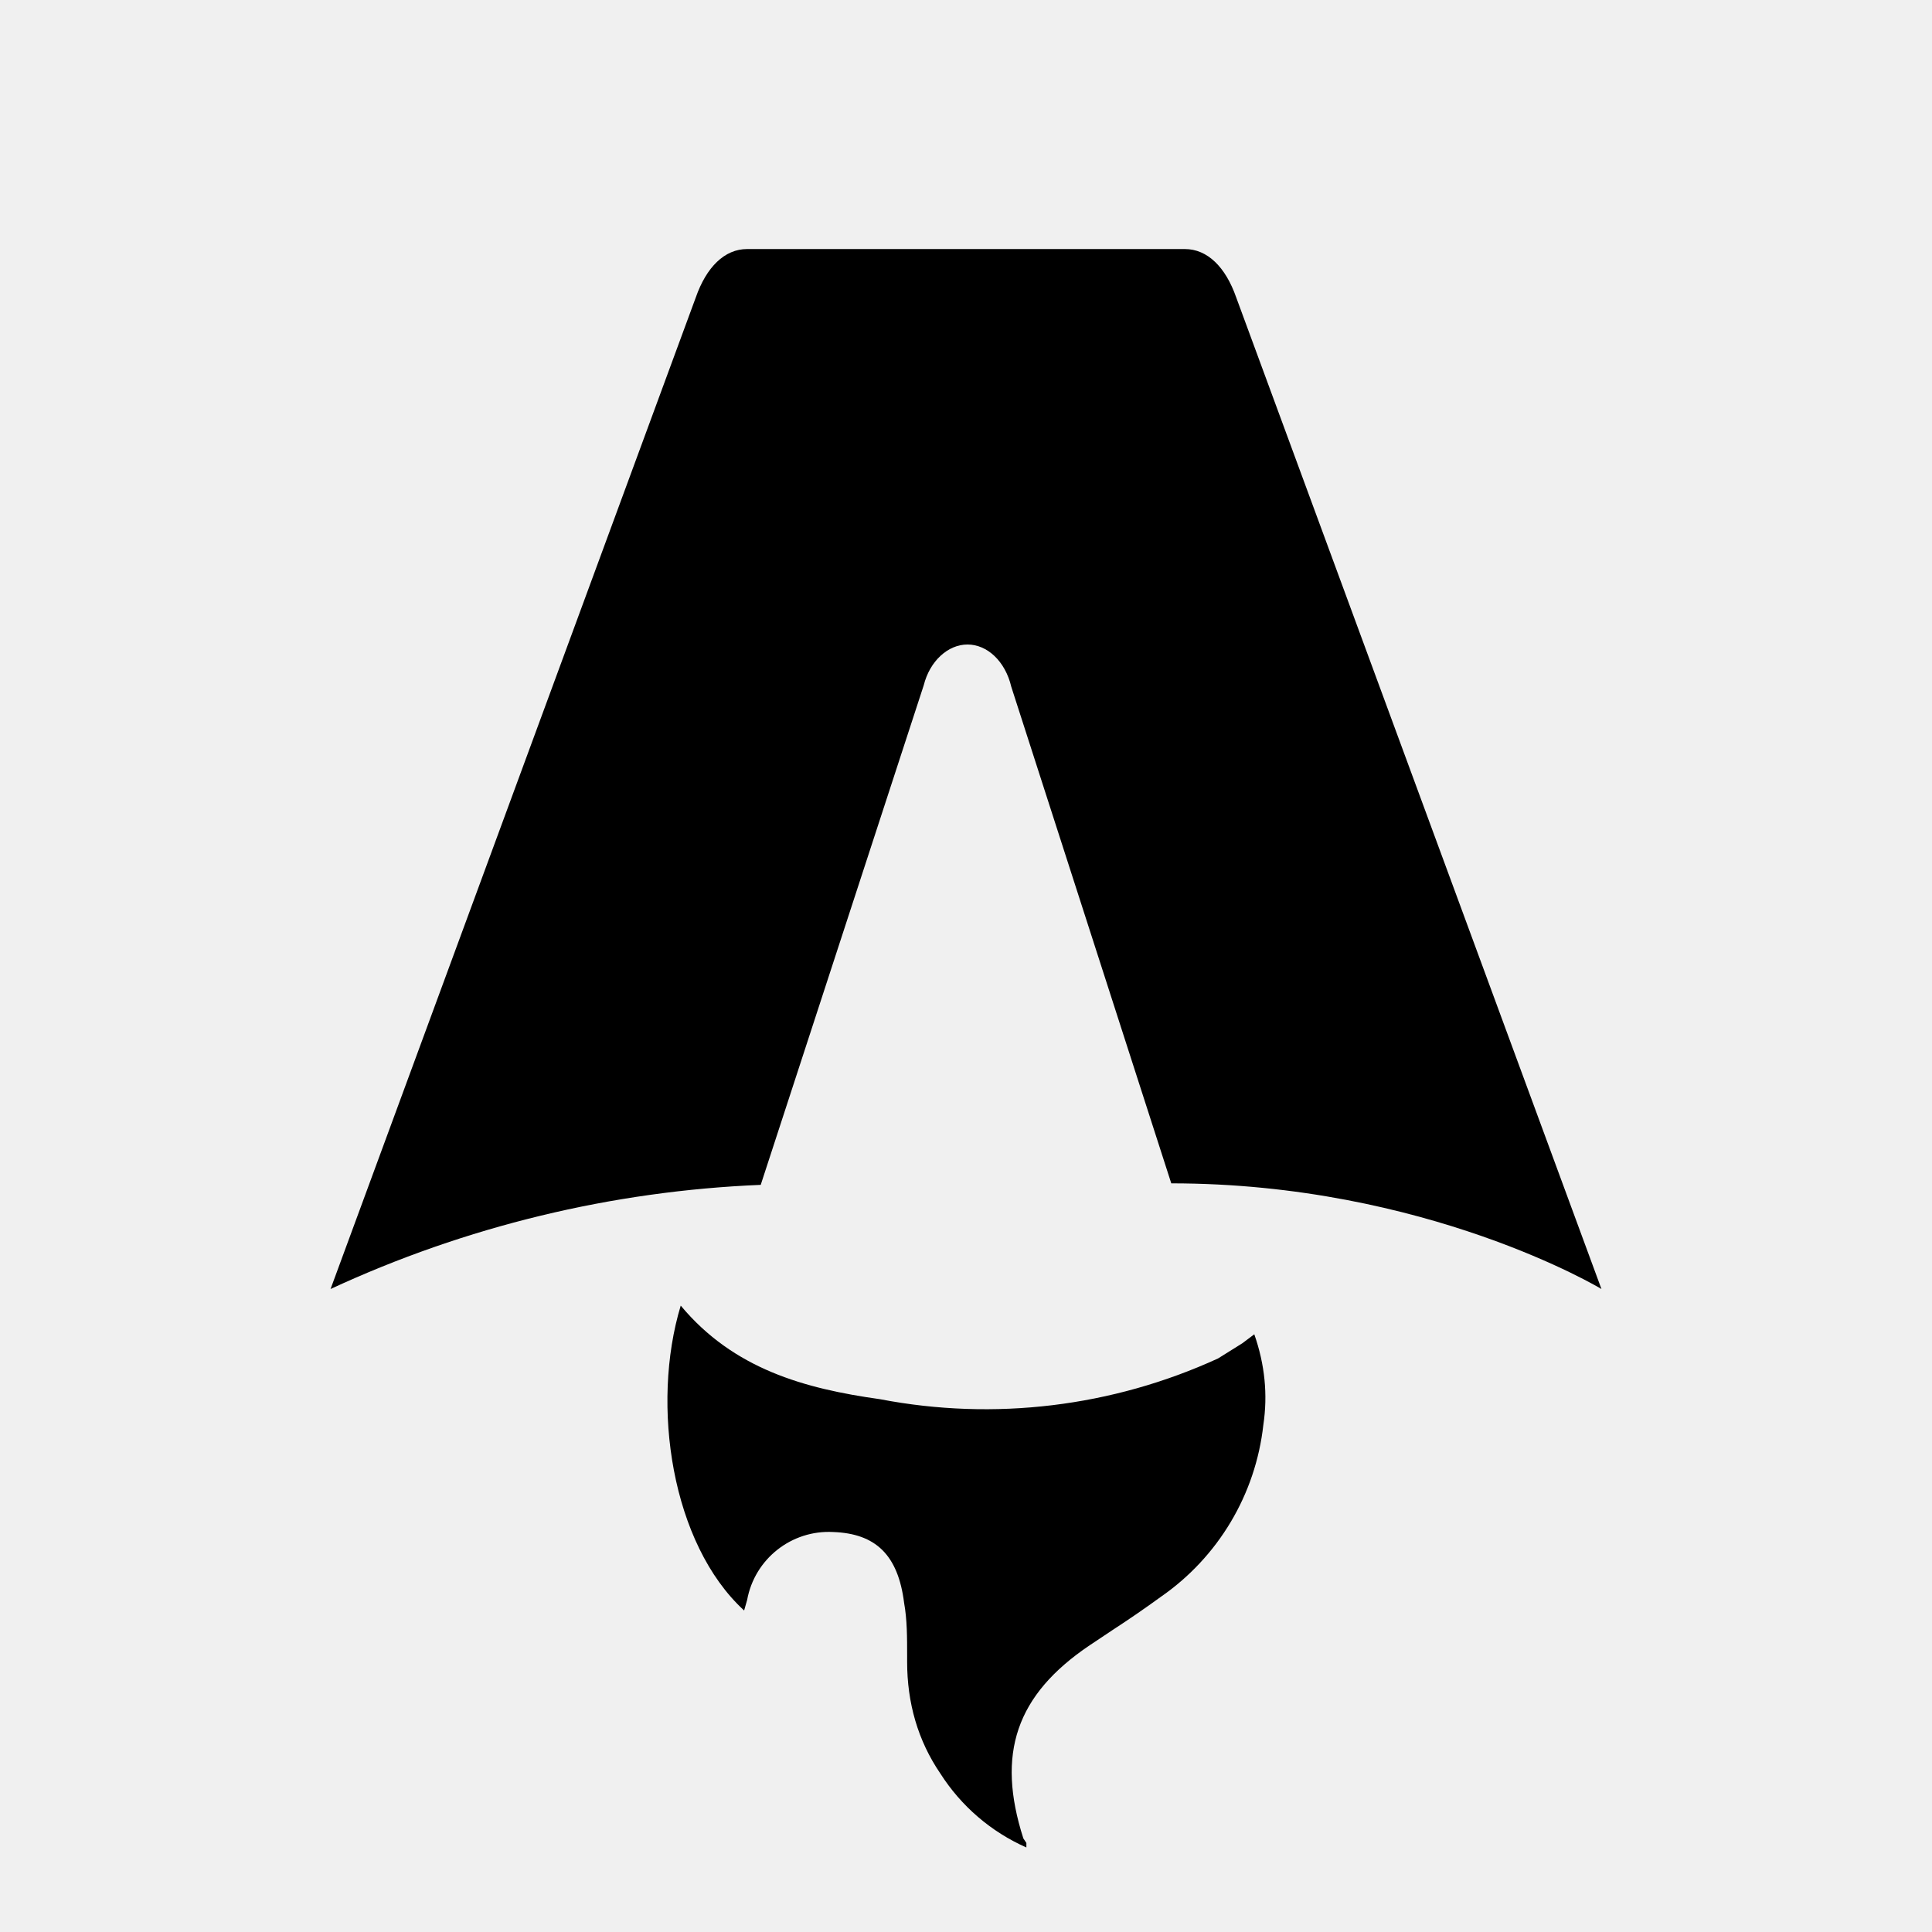
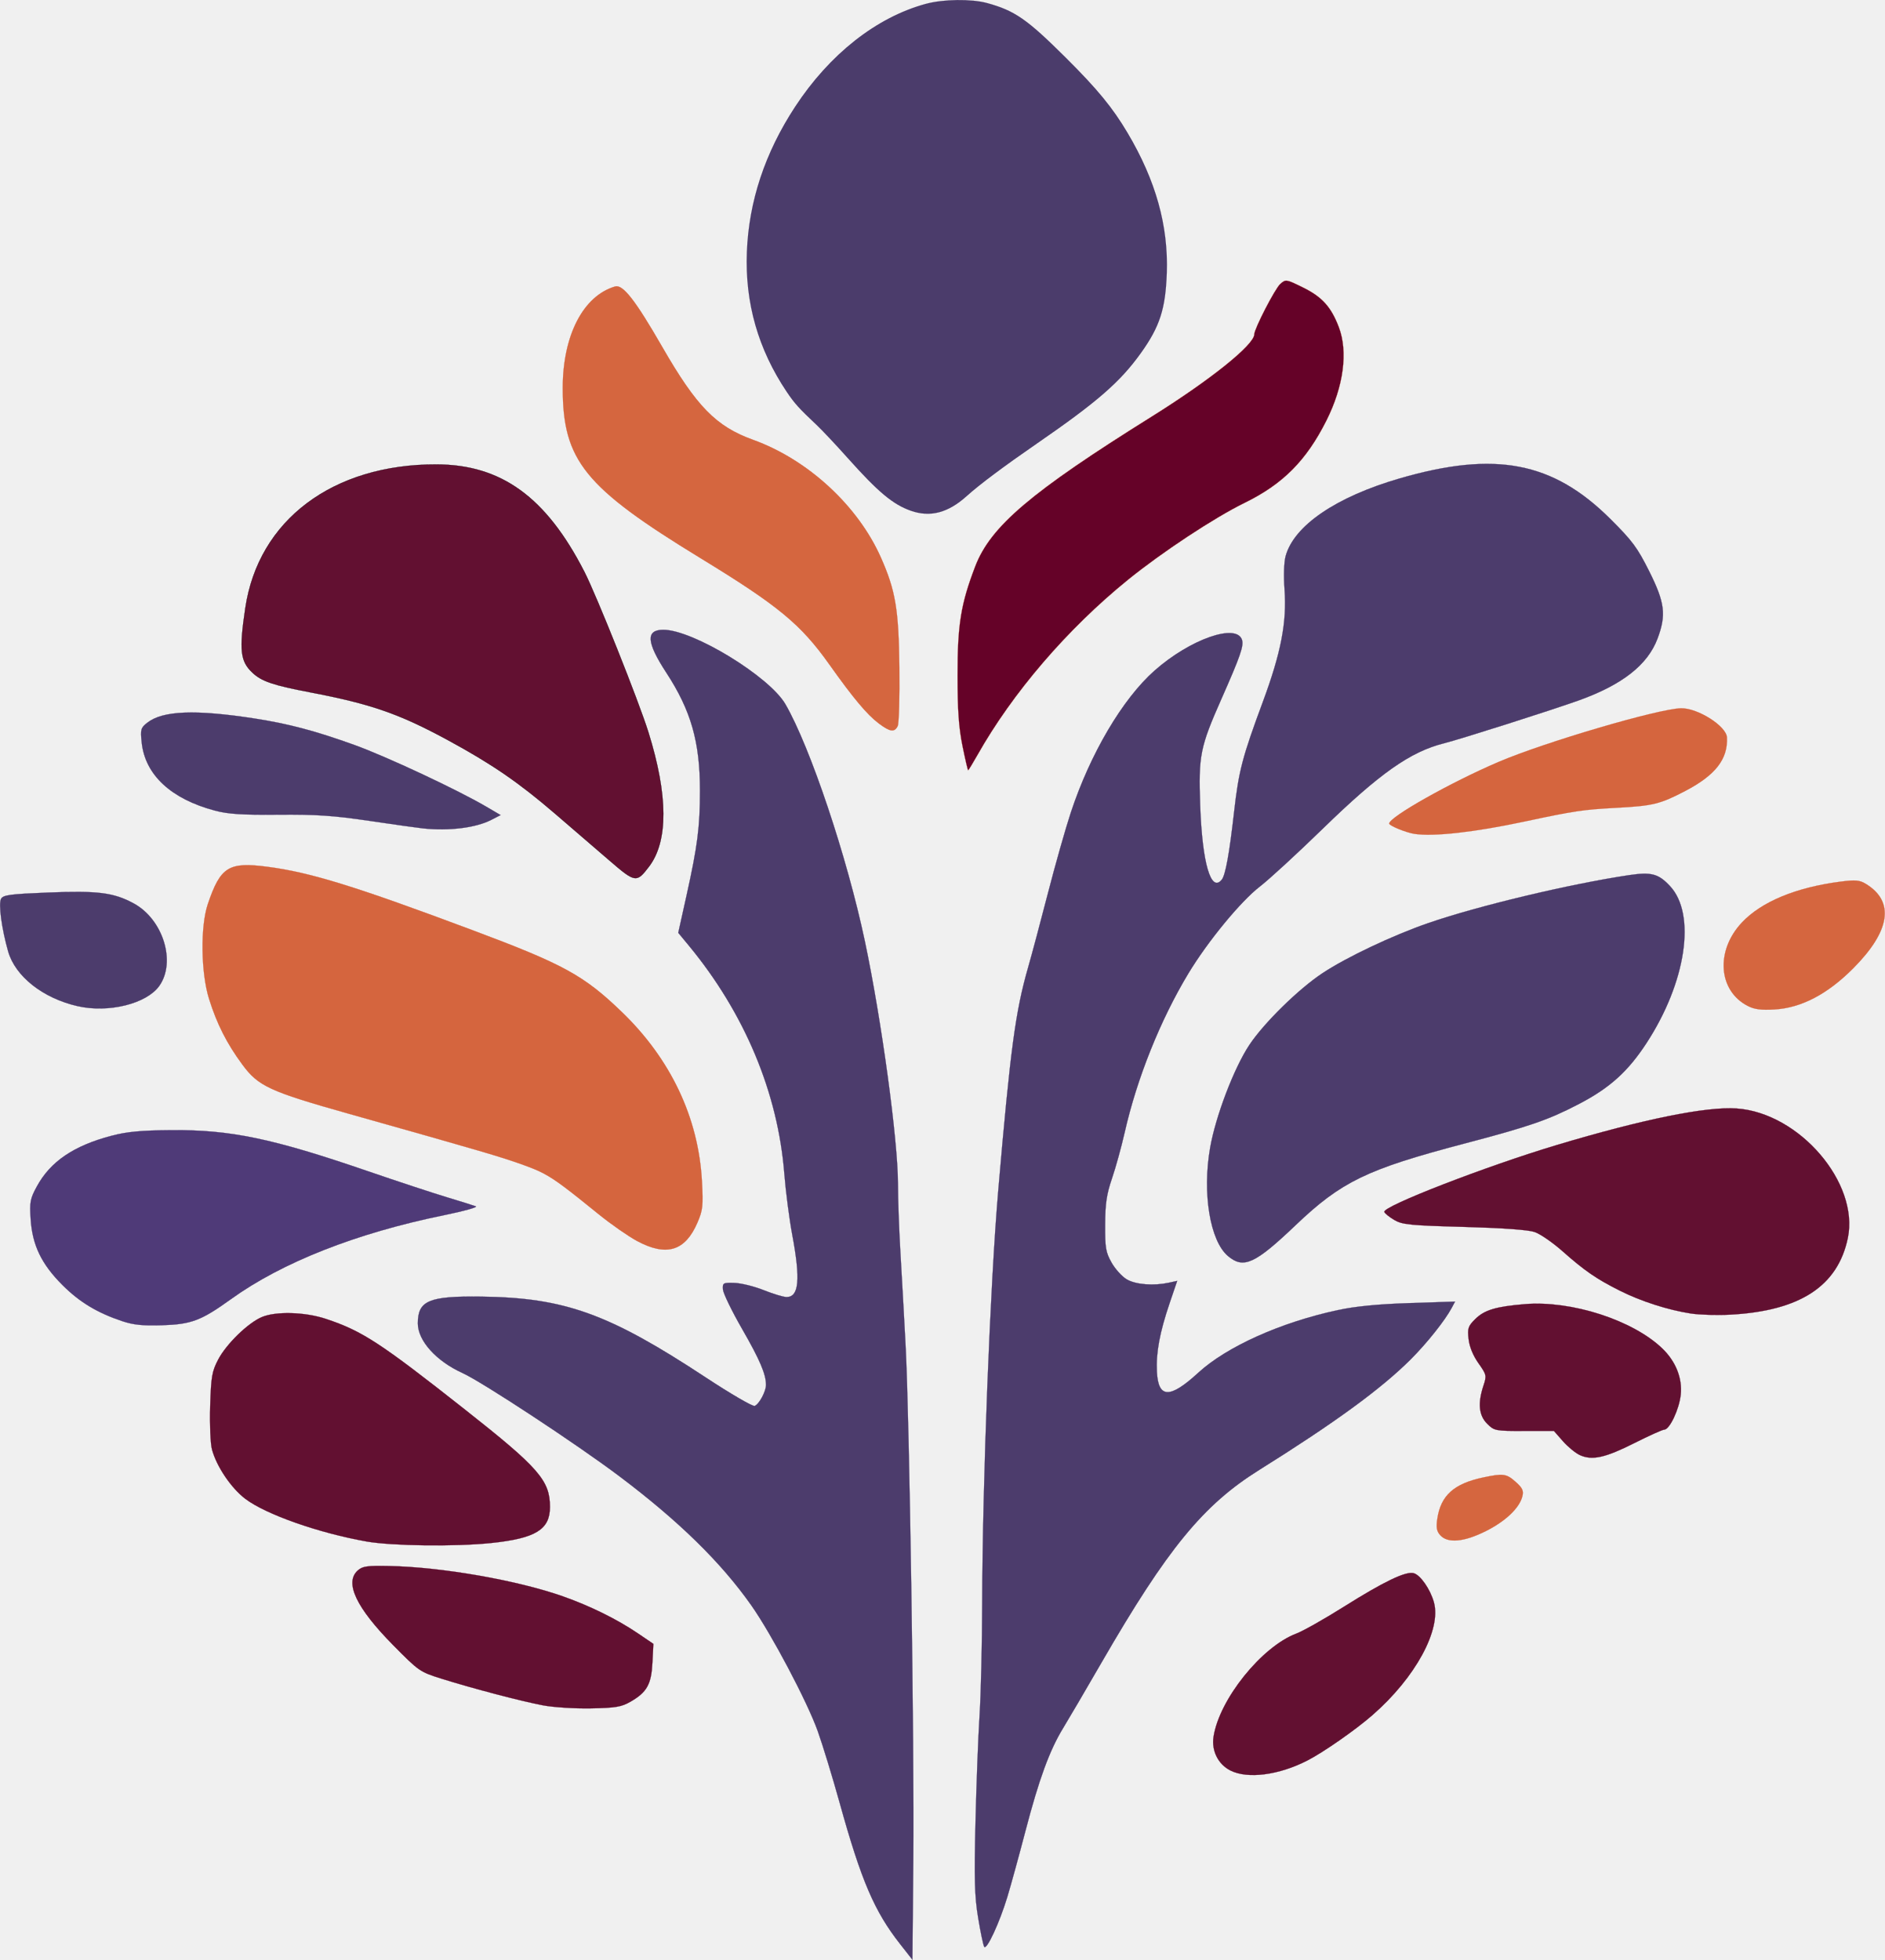
- <svg xmlns="http://www.w3.org/2000/svg" fill="none" viewBox="0 0 128 128">
-   <path d="M50.4 78.5a75.1 75.1 0 0 0-28.5 6.9l24.2-65.7c.7-2 1.9-3.2 3.4-3.2h29c1.5 0 2.7 1.2 3.4 3.2l24.2 65.7s-11.6-7-28.5-7L67 45.5c-.4-1.7-1.6-2.8-2.9-2.8-1.3 0-2.5 1.1-2.9 2.7L50.4 78.5Zm-1.1 28.2Zm-4.2-20.2c-2 6.6-.6 15.8 4.2 20.2a17.5 17.5 0 0 1 .2-.7 5.5 5.5 0 0 1 5.7-4.5c2.8.1 4.3 1.5 4.7 4.7.2 1.1.2 2.3.2 3.5v.4c0 2.7.7 5.2 2.2 7.4a13 13 0 0 0 5.7 4.9v-.3l-.2-.3c-1.8-5.6-.5-9.5 4.4-12.8l1.5-1a73 73 0 0 0 3.2-2.2 16 16 0 0 0 6.8-11.4c.3-2 .1-4-.6-6l-.8.6-1.6 1a37 37 0 0 1-22.4 2.7c-5-.7-9.7-2-13.2-6.2Z" />
-   <style>
-         path { fill: #000; }
-         @media (prefers-color-scheme: dark) {
-             path { fill: #FFF; }
-         }
-     </style>
+ <svg xmlns="http://www.w3.org/2000/svg" width="558.253" height="580.591" style="clip-rule:evenodd;fill-rule:evenodd;image-rendering:optimizeQuality;shape-rendering:geometricPrecision;text-rendering:geometricPrecision" version="1.1" id="svg336" xml:space="preserve">
+   <defs id="defs336" />
+   <g id="g43" transform="translate(-162.0573,-17.74417)">
+     <g id="g424" transform="translate(-545.8737,-104.2558)" style="clip-rule:evenodd;fill-rule:evenodd;image-rendering:optimizeQuality;shape-rendering:geometricPrecision;text-rendering:geometricPrecision">
+       <g id="g398-2-3" transform="matrix(0.6382633,0,0,0.6376405,942.1392,96.81208)" style="clip-rule:evenodd;fill-rule:evenodd;image-rendering:optimizeQuality;shape-rendering:geometricPrecision;text-rendering:geometricPrecision" />
+       <g id="g3">
+         <path style="clip-rule:evenodd;fill:#620f31;fill-opacity:0.996;fill-rule:evenodd;stroke:#610f31;stroke-width:0.056;stroke-dasharray:none;stroke-opacity:0.996;image-rendering:optimizeQuality;shape-rendering:geometricPrecision;text-rendering:geometricPrecision" d="m 868.756,627.157 c -6.509,-1.237 -20.849,-5.005 -30.119,-7.914 -6.346,-1.991 -6.667,-2.215 -14.309,-9.963 -10.888,-11.039 -14.419,-18.493 -10.45,-22.063 1.42,-1.277 2.748,-1.467 9.354,-1.335 15.518,0.308 37.919,4.224 51.43,8.991 8.085,2.852 16.042,6.781 22.213,10.969 l 4.573,3.103 -0.284,5.58 c -0.328,6.431 -1.643,8.765 -6.519,11.567 -2.674,1.536 -4.366,1.82 -11.719,1.961 -4.737,0.091 -11.096,-0.31 -14.171,-0.895 z" id="path408-7" />
+         <path style="clip-rule:evenodd;fill:#620f31;fill-opacity:0.996;fill-rule:evenodd;stroke:#610f31;stroke-width:0.056;stroke-dasharray:none;stroke-opacity:0.996;image-rendering:optimizeQuality;shape-rendering:geometricPrecision;text-rendering:geometricPrecision" d="m 1072.38,646.47 c -3.627,-1.812 -5.657,-5.829 -5.033,-9.96 1.673,-11.074 14.253,-26.758 24.564,-30.626 1.933,-0.725 8.229,-4.282 13.989,-7.904 11.883,-7.472 18.359,-10.59 20.718,-9.977 1.989,0.517 4.937,4.751 6.008,8.629 2.243,8.123 -5.482,22.313 -18.186,33.402 -5.058,4.416 -14.554,11.039 -19.336,13.486 -8.433,4.316 -17.605,5.507 -22.724,2.95 z" id="path409-1" />
+         <path style="clip-rule:evenodd;fill:#620f31;fill-opacity:0.996;fill-rule:evenodd;stroke:#610f31;stroke-width:0.056;stroke-dasharray:none;stroke-opacity:0.996;image-rendering:optimizeQuality;shape-rendering:geometricPrecision;text-rendering:geometricPrecision" d="m 1175.881,553.04 c -1.297,-0.588 -3.562,-2.438 -5.033,-4.112 l -2.674,-3.043 h -8.814 c -8.572,0 -8.873,-0.059 -10.965,-2.148 -2.466,-2.462 -2.821,-6.051 -1.113,-11.228 1.004,-3.041 0.954,-3.269 -1.471,-6.708 -1.602,-2.273 -2.655,-4.851 -2.912,-7.13 -0.359,-3.184 -0.152,-3.821 1.915,-5.888 2.729,-2.729 6.131,-3.76 14.745,-4.471 13.807,-1.139 31.993,4.73 40.724,13.143 3.975,3.83 5.951,8.785 5.447,13.663 -0.447,4.33 -3.302,10.377 -4.899,10.377 -0.521,0 -4.501,1.791 -8.844,3.981 -8.62,4.346 -12.492,5.203 -16.108,3.565 z" id="path410-0" />
+         <path style="clip-rule:evenodd;fill:#620f31;fill-opacity:0.996;fill-rule:evenodd;stroke:#610f31;stroke-width:0.056;stroke-dasharray:none;stroke-opacity:0.996;image-rendering:optimizeQuality;shape-rendering:geometricPrecision;text-rendering:geometricPrecision" d="m 1208.708,511.083 c -6.801,-1.051 -14.766,-3.615 -21.06,-6.779 -6.911,-3.474 -10.395,-5.876 -16.976,-11.704 -2.873,-2.544 -6.564,-5.087 -8.203,-5.65 -1.914,-0.658 -9.404,-1.2 -20.948,-1.517 -16.041,-0.44 -18.255,-0.661 -20.64,-2.059 -1.469,-0.862 -2.794,-1.934 -2.944,-2.383 -0.55,-1.65 30.2,-13.568 51.256,-19.867 25.503,-7.629 44.157,-11.408 53.134,-10.766 18.531,1.326 36.283,22.031 32.893,38.363 -2.962,14.266 -14.185,21.59 -34.793,22.705 -3.867,0.209 -9.141,0.054 -11.719,-0.344 z" id="path411-7" />
+         <path style="clip-rule:evenodd;fill:#620f31;fill-opacity:0.996;fill-rule:evenodd;stroke:#610f31;stroke-width:0.056;stroke-dasharray:none;stroke-opacity:0.996;image-rendering:optimizeQuality;shape-rendering:geometricPrecision;text-rendering:geometricPrecision" d="m 816.521,578.623 c -14.182,-2.511 -29.846,-8.021 -35.938,-12.641 -4.186,-3.176 -8.507,-9.571 -9.862,-14.596 -0.47,-1.744 -0.704,-7.368 -0.537,-12.891 0.264,-8.717 0.522,-10.229 2.34,-13.719 2.41,-4.625 8.845,-10.9 12.958,-12.636 4.176,-1.762 12.81,-1.516 18.978,0.541 10.801,3.602 16.002,6.997 41.357,26.995 21.763,17.165 25,20.885 25,28.734 0,6.67 -4.239,9.274 -17.352,10.658 -10.509,1.109 -29.451,0.881 -36.945,-0.446 z" id="path412-3" />
+         <path style="clip-rule:evenodd;fill:#620f31;fill-opacity:0.996;fill-rule:evenodd;stroke:#000000;stroke-width:0.056;stroke-dasharray:none;stroke-opacity:1;image-rendering:optimizeQuality;shape-rendering:geometricPrecision;text-rendering:geometricPrecision" d="m 888.363,376.845 c -3.849,-3.317 -11.079,-9.542 -16.066,-13.833 -10.708,-9.213 -18.724,-14.714 -31.709,-21.76 -14.385,-7.806 -22.768,-10.723 -40.589,-14.125 -11.21,-2.14 -14.561,-3.275 -17.315,-5.866 -3.598,-3.384 -3.956,-6.642 -2.104,-19.127 3.866,-26.065 25.925,-42.646 56.624,-42.565 19.219,0.051 32.488,9.683 43.818,31.808 3.601,7.031 16.073,38.293 18.951,47.498 5.852,18.721 5.912,32.326 0.176,39.846 -3.7,4.852 -4.041,4.797 -11.786,-1.877 z" id="path413-4" />
+         <path style="clip-rule:evenodd;fill:#650128;fill-opacity:0.996;fill-rule:evenodd;stroke:#d5653e;stroke-width:0.056;stroke-dasharray:none;stroke-opacity:0.996;image-rendering:optimizeQuality;shape-rendering:geometricPrecision;text-rendering:geometricPrecision" d="m 992.985,342.955 c -1.1,-5.431 -1.464,-10.624 -1.464,-20.898 0,-15.102 0.986,-21.179 5.238,-32.281 4.55,-11.881 16.478,-22.011 52.184,-44.316 17.46,-10.907 30.469,-21.343 30.469,-24.442 0,-1.61 6.155,-13.543 7.682,-14.893 1.652,-1.46 1.738,-1.447 6.758,1.024 5.656,2.784 8.342,5.756 10.618,11.746 2.778,7.311 1.427,17.525 -3.659,27.66 -5.958,11.871 -12.884,18.843 -24.25,24.409 -9.02,4.417 -24.494,14.628 -34.609,22.837 -17.919,14.543 -34.119,33.421 -44.531,51.89 -1.393,2.471 -2.631,4.492 -2.752,4.492 -0.12,0 -0.878,-3.252 -1.683,-7.227 z" id="path418-0" />
+       </g>
+       <g id="g4">
+         <path style="clip-rule:evenodd;fill:#d5663f;fill-opacity:0.996;fill-rule:evenodd;stroke:#d5653e;stroke-width:0.056;stroke-dasharray:none;stroke-opacity:0.996;image-rendering:optimizeQuality;shape-rendering:geometricPrecision;text-rendering:geometricPrecision" d="m 1225.599,419.99 c -8.764,-4.484 -9.626,-16.312 -1.799,-24.679 5.79,-6.19 16.028,-10.442 29.255,-12.151 4.436,-0.573 5.638,-0.467 7.491,0.66 8.594,5.226 7.289,13.949 -3.744,25.027 -7.619,7.65 -15.344,11.694 -23.255,12.173 -3.982,0.241 -5.968,-0.017 -7.948,-1.03 z" id="path416-5" />
+         <path style="clip-rule:evenodd;fill:#d5663f;fill-opacity:0.996;fill-rule:evenodd;stroke:#d5653e;stroke-width:0.056;stroke-dasharray:none;stroke-opacity:0.996;image-rendering:optimizeQuality;shape-rendering:geometricPrecision;text-rendering:geometricPrecision" d="m 1134.517,576.775 c -1.083,-1.196 -1.275,-2.272 -0.88,-4.908 1.032,-6.882 4.92,-10.377 13.586,-12.214 5.946,-1.26 6.88,-1.131 9.638,1.333 2.018,1.803 2.378,2.592 1.954,4.283 -0.864,3.442 -4.993,7.365 -10.818,10.279 -6.466,3.235 -11.267,3.672 -13.479,1.227 z" id="path417-1" />
+         <path style="clip-rule:evenodd;fill:#d5653e;fill-opacity:0.996;fill-rule:evenodd;stroke:#d5653e;stroke-width:0.056;stroke-dasharray:none;stroke-opacity:0.996;image-rendering:optimizeQuality;shape-rendering:geometricPrecision;text-rendering:geometricPrecision" d="m 896.613,489.61 c -2.605,-1.396 -7.771,-5 -11.479,-8.008 -4.287,-3.477 -7.372,-5.95 -9.818,-7.791 -5.117,-3.851 -7.438,-4.931 -12.129,-6.639 -6.651,-2.421 -12.027,-4 -51.814,-15.215 -23.658,-6.669 -26.928,-8.179 -31.681,-14.629 -4.595,-6.235 -7.515,-11.998 -9.845,-19.425 -2.415,-7.701 -2.594,-21.526 -0.364,-28.097 3.754,-11.062 6.146,-12.557 17.671,-11.047 12.745,1.67 25.861,5.726 60.773,18.796 26.978,10.1 32.924,13.359 44.193,24.224 14.452,13.934 22.679,31.309 23.704,50.059 0.403,7.38 0.27,8.617 -1.324,12.323 -3.634,8.444 -9.162,10.129 -17.887,5.451 z" id="path405-8" />
+         <path style="clip-rule:evenodd;fill:#d5663f;fill-opacity:0.996;fill-rule:evenodd;stroke:#d5653e;stroke-width:0.056;stroke-dasharray:none;stroke-opacity:0.996;image-rendering:optimizeQuality;shape-rendering:geometricPrecision;text-rendering:geometricPrecision" d="m 968.227,336.315 c -3.467,-2.596 -7.558,-7.474 -14.663,-17.484 -8.481,-11.948 -15.093,-17.405 -38.168,-31.497 -34.375,-20.992 -40.785,-28.918 -40.79,-50.433 0,-15.524 6.049,-27.254 15.5,-30.04 2.309,-0.681 5.988,4.035 13.986,17.93 10.155,17.642 15.914,23.53 26.882,27.487 16.256,5.865 31.076,19.529 37.888,34.932 4.313,9.753 5.238,15.273 5.443,32.503 0.105,8.809 -0.122,16.631 -0.504,17.383 -0.963,1.895 -2.239,1.716 -5.574,-0.781 z" id="path419-9" />
+         <path style="clip-rule:evenodd;fill:#d5653e;fill-opacity:0.996;fill-rule:evenodd;stroke:#d5653e;stroke-width:0.04;stroke-dasharray:none;stroke-opacity:0.996;image-rendering:optimizeQuality;shape-rendering:geometricPrecision;text-rendering:geometricPrecision" d="m 1126.817,369.01 c -2.472,-0.38 -7.446,-2.42 -7.446,-3.054 0,-1.93 18.215,-12.201 32.364,-18.25 13.749,-5.878 47.42,-15.779 54.091,-15.905 4.957,-0.094 13.43,5.291 13.593,8.638 0.313,6.425 -3.402,11.197 -12.36,15.875 -7.418,3.874 -9.591,4.408 -20.269,4.976 -10.002,0.533 -12.568,0.915 -27.368,4.077 -14.806,3.163 -26.924,4.517 -32.605,3.643 z" id="path422-9" />
+       </g>
+       <g id="g2">
+         <path style="clip-rule:evenodd;fill:#4c3c6c;fill-opacity:0.996;fill-rule:evenodd;stroke:#4b3c6b;stroke-width:0.056;stroke-dasharray:none;stroke-opacity:0.996;image-rendering:optimizeQuality;shape-rendering:geometricPrecision;text-rendering:geometricPrecision" d="m 1071.634,494.07 c -5.315,-4.472 -7.647,-18.602 -5.293,-32.075 1.637,-9.369 7.083,-23.643 11.632,-30.486 4.33,-6.513 14.587,-16.571 21.682,-21.261 7.154,-4.729 20.697,-11.143 31.25,-14.799 14.648,-5.075 42.004,-11.609 59.52,-14.216 6.608,-0.984 8.705,-0.424 12.122,3.236 7.809,8.363 4.793,28.519 -6.961,46.525 -5.483,8.399 -10.85,13.248 -19.893,17.971 -9.16,4.784 -14.6,6.664 -34.3,11.852 -28.666,7.549 -36.165,11.185 -49.731,24.114 -12.047,11.482 -15.418,13.02 -20.029,9.14 z" id="path401-0" />
+         <path style="clip-rule:evenodd;fill:#4c3c6c;fill-opacity:0.996;fill-rule:evenodd;stroke:#4b3c6b;stroke-width:0.056;stroke-dasharray:none;stroke-opacity:0.996;image-rendering:optimizeQuality;shape-rendering:geometricPrecision;text-rendering:geometricPrecision" d="m 974.531,697.877 c -7.63,-9.713 -11.513,-18.781 -17.905,-41.813 -2.109,-7.601 -5.039,-17.189 -6.511,-21.306 -3.116,-8.72 -13.657,-28.671 -19.651,-37.197 -8.951,-12.731 -21.436,-24.958 -39.013,-38.206 -12.587,-9.487 -40.673,-27.972 -46.578,-30.656 -7.772,-3.532 -13.188,-9.563 -13.188,-14.687 0,-6.75 3.256,-8.127 18.75,-7.931 24.726,0.313 37.784,5.013 66.499,23.93 7.399,4.874 13.933,8.678 14.521,8.452 1.308,-0.502 3.357,-4.316 3.35,-6.237 -0.01,-3.18 -1.825,-7.428 -7.078,-16.565 -3.046,-5.299 -5.6,-10.56 -5.673,-11.691 -0.128,-1.956 0.04,-2.051 3.437,-1.942 1.964,0.063 5.859,1.03 8.655,2.148 2.796,1.119 5.835,2.034 6.753,2.034 3.682,0 4.159,-5.195 1.687,-18.404 -0.88,-4.702 -1.938,-12.844 -2.351,-18.094 -1.89,-24.024 -11.764,-47.61 -28.32,-67.645 l -3.101,-3.752 2.461,-11.091 c 3.255,-14.669 3.972,-20.262 3.974,-31.013 0,-14.454 -2.651,-23.743 -9.999,-34.991 -5.86,-8.97 -6.107,-12.665 -0.849,-12.665 8.755,0 31.384,13.8 36.159,22.051 7.354,12.709 18.268,45.284 23.545,70.279 4.929,23.345 9.763,58.813 9.774,71.714 0,4.522 0.342,13.846 0.752,20.721 0.41,6.875 1.095,19.18 1.522,27.344 1.144,21.847 2.585,118.093 2.28,152.251 l -0.264,29.595 z" id="path398-9" />
+         <path style="clip-rule:evenodd;fill:#4c3c6c;fill-opacity:0.996;fill-rule:evenodd;stroke:#4b3c6b;stroke-width:0.056;stroke-dasharray:none;stroke-opacity:0.996;image-rendering:optimizeQuality;shape-rendering:geometricPrecision;text-rendering:geometricPrecision" d="m 999.43,698.667 c -0.286,-0.463 -1.093,-4.316 -1.793,-8.563 -1.055,-6.398 -1.189,-11.267 -0.783,-28.424 0.27,-11.387 0.814,-25.625 1.209,-31.641 0.395,-6.016 0.744,-20.957 0.775,-33.203 0.09,-35.966 2.365,-94.397 4.76,-122.266 3.6,-41.891 5.081,-52.936 8.857,-66.067 1.042,-3.624 3.679,-13.506 5.86,-21.959 2.181,-8.453 5.222,-19.176 6.758,-23.828 5.77,-17.474 15.333,-33.688 24.815,-42.075 10.517,-9.302 24.297,-14.138 25.899,-9.09 0.561,1.769 -0.537,4.923 -6.058,17.4 -6.364,14.38 -6.859,16.853 -6.332,31.636 0.608,17.076 3.185,25.943 6.392,21.99 1.101,-1.357 2.263,-7.747 3.658,-20.117 1.364,-12.09 2.427,-16.156 8.511,-32.557 5.369,-14.475 7.14,-23.64 6.429,-33.269 -0.296,-4.001 -0.169,-8.092 0.305,-9.852 2.442,-9.069 14.966,-17.609 33.851,-23.081 28.293,-8.199 45.318,-4.918 62.335,12.014 6.513,6.481 8.011,8.499 11.523,15.528 4.632,9.27 5.081,12.9 2.462,19.901 -2.925,7.817 -10.448,13.714 -23.425,18.361 -8.14,2.914 -35.026,11.469 -39.844,12.678 -9.945,2.494 -19.062,8.921 -35.885,25.295 -7.548,7.347 -15.9,15.028 -18.559,17.07 -5.693,4.371 -15.465,16.238 -21.229,25.781 -8.284,13.715 -15.251,31.092 -18.866,47.054 -0.973,4.297 -2.669,10.449 -3.769,13.672 -1.603,4.696 -2.008,7.411 -2.041,13.672 -0.036,6.929 0.18,8.205 1.912,11.288 1.074,1.912 3.11,4.149 4.523,4.973 2.654,1.546 7.973,1.957 12.489,0.965 l 2.425,-0.533 -2.232,6.563 c -2.952,8.679 -4.086,14.801 -3.783,20.413 0.426,7.881 3.839,7.953 12.226,0.256 8.46,-7.764 24.485,-14.958 41.383,-18.58 5.19,-1.112 11.85,-1.764 21.14,-2.07 l 13.562,-0.446 -0.994,1.867 c -1.96,3.683 -7.347,10.455 -12.088,15.196 -8.749,8.75 -22.493,18.787 -44.903,32.796 -16.629,10.395 -27.209,23.314 -46.682,57 -4.719,8.164 -9.858,16.934 -11.42,19.489 -4.003,6.549 -7.154,15.161 -11.163,30.511 -1.908,7.305 -4.323,16.094 -5.367,19.531 -2.328,7.664 -6.138,15.862 -6.843,14.721 z" id="path400-8" />
+         <path style="clip-rule:evenodd;fill:#4c3c6c;fill-opacity:0.996;fill-rule:evenodd;stroke:#4b3c6b;stroke-width:0.056;stroke-dasharray:none;stroke-opacity:0.996;image-rendering:optimizeQuality;shape-rendering:geometricPrecision;text-rendering:geometricPrecision" d="m 833.249,367.393 c -1.504,-0.158 -8.664,-1.165 -15.912,-2.237 -10.633,-1.573 -15.838,-1.926 -26.953,-1.827 -10.815,0.096 -14.857,-0.164 -18.807,-1.213 -13.004,-3.453 -20.691,-10.61 -21.68,-20.188 -0.4,-3.876 -0.271,-4.33 1.663,-5.851 4.544,-3.574 14.181,-3.957 31.684,-1.257 10.082,1.555 18.109,3.681 29.692,7.865 9.502,3.432 30.441,13.236 39.017,18.267 l 4.252,2.494 -2.783,1.428 c -4.572,2.345 -12.463,3.331 -20.173,2.519 z" id="path402-8" />
+         <path style="clip-rule:evenodd;fill:#4c3c6c;fill-opacity:0.996;fill-rule:evenodd;stroke:#4b3c6b;stroke-width:0.056;stroke-dasharray:none;stroke-opacity:0.996;image-rendering:optimizeQuality;shape-rendering:geometricPrecision;text-rendering:geometricPrecision" d="m 730.905,420.039 c -10.275,-2.346 -18.465,-8.815 -20.577,-16.254 -1.905,-6.707 -2.889,-14.028 -2.088,-15.525 0.614,-1.146 2.592,-1.414 13.839,-1.868 14.814,-0.599 19.529,-0.004 25.452,3.213 8.703,4.727 12.617,17.364 7.573,24.448 -3.768,5.292 -15.033,8.079 -24.198,5.986 z" id="path403-7" />
+         <path style="clip-rule:evenodd;fill:#4f3a78;fill-opacity:0.996;fill-rule:evenodd;stroke:#4b3c6b;stroke-width:0.056;stroke-dasharray:none;stroke-opacity:0.996;image-rendering:optimizeQuality;shape-rendering:geometricPrecision;text-rendering:geometricPrecision" d="m 744.186,513.374 c -7.462,-2.491 -12.692,-5.647 -17.77,-10.725 -6.219,-6.219 -8.911,-11.813 -9.407,-19.548 -0.324,-5.054 -0.14,-6.023 1.837,-9.655 4.016,-7.378 10.909,-12.06 22.095,-15.005 4.597,-1.21 8.689,-1.597 17.699,-1.672 17.485,-0.145 29.931,2.442 57.812,12.014 9.024,3.098 19.746,6.637 23.828,7.865 4.082,1.228 7.949,2.439 8.594,2.692 0.644,0.253 -3.574,1.428 -9.375,2.611 -25.966,5.294 -47.997,13.969 -63.124,24.857 -8.888,6.397 -11.735,7.476 -20.469,7.759 -5.621,0.182 -8.464,-0.108 -11.719,-1.194 z" id="path404-7" />
+         <path style="clip-rule:evenodd;fill:#4b3c6b;fill-opacity:0.996;fill-rule:evenodd;stroke:#4b3c6b;stroke-width:0.028;stroke-dasharray:none;stroke-opacity:0.996;image-rendering:optimizeQuality;shape-rendering:geometricPrecision;text-rendering:geometricPrecision" d="m 977.748,273.309 c -5.333,-1.865 -9.72,-5.526 -18.772,-15.666 -3.471,-3.889 -7.622,-8.301 -9.224,-9.805 -5.131,-4.818 -6.498,-6.332 -8.785,-9.734 -8.484,-12.62 -12.41,-26.375 -11.828,-41.438 0.58,-15.004 5.352,-29.391 14.262,-43.001 10.206,-15.589 24.094,-26.538 38.702,-30.513 5.212,-1.418 13.508,-1.527 18.206,-0.239 8.157,2.236 11.82,4.776 23.167,16.062 9.518,9.468 13.947,14.854 18.437,22.426 8.341,14.065 12.087,27.48 11.594,41.515 -0.372,10.585 -2.077,15.852 -7.652,23.64 -6.15,8.591 -12.888,14.461 -30.702,26.747 -9.893,6.823 -17.156,12.257 -20.898,15.637 -5.499,4.966 -10.793,6.367 -16.507,4.369 z" id="path423-6" />
+       </g>
+     </g>
+   </g>
</svg>
